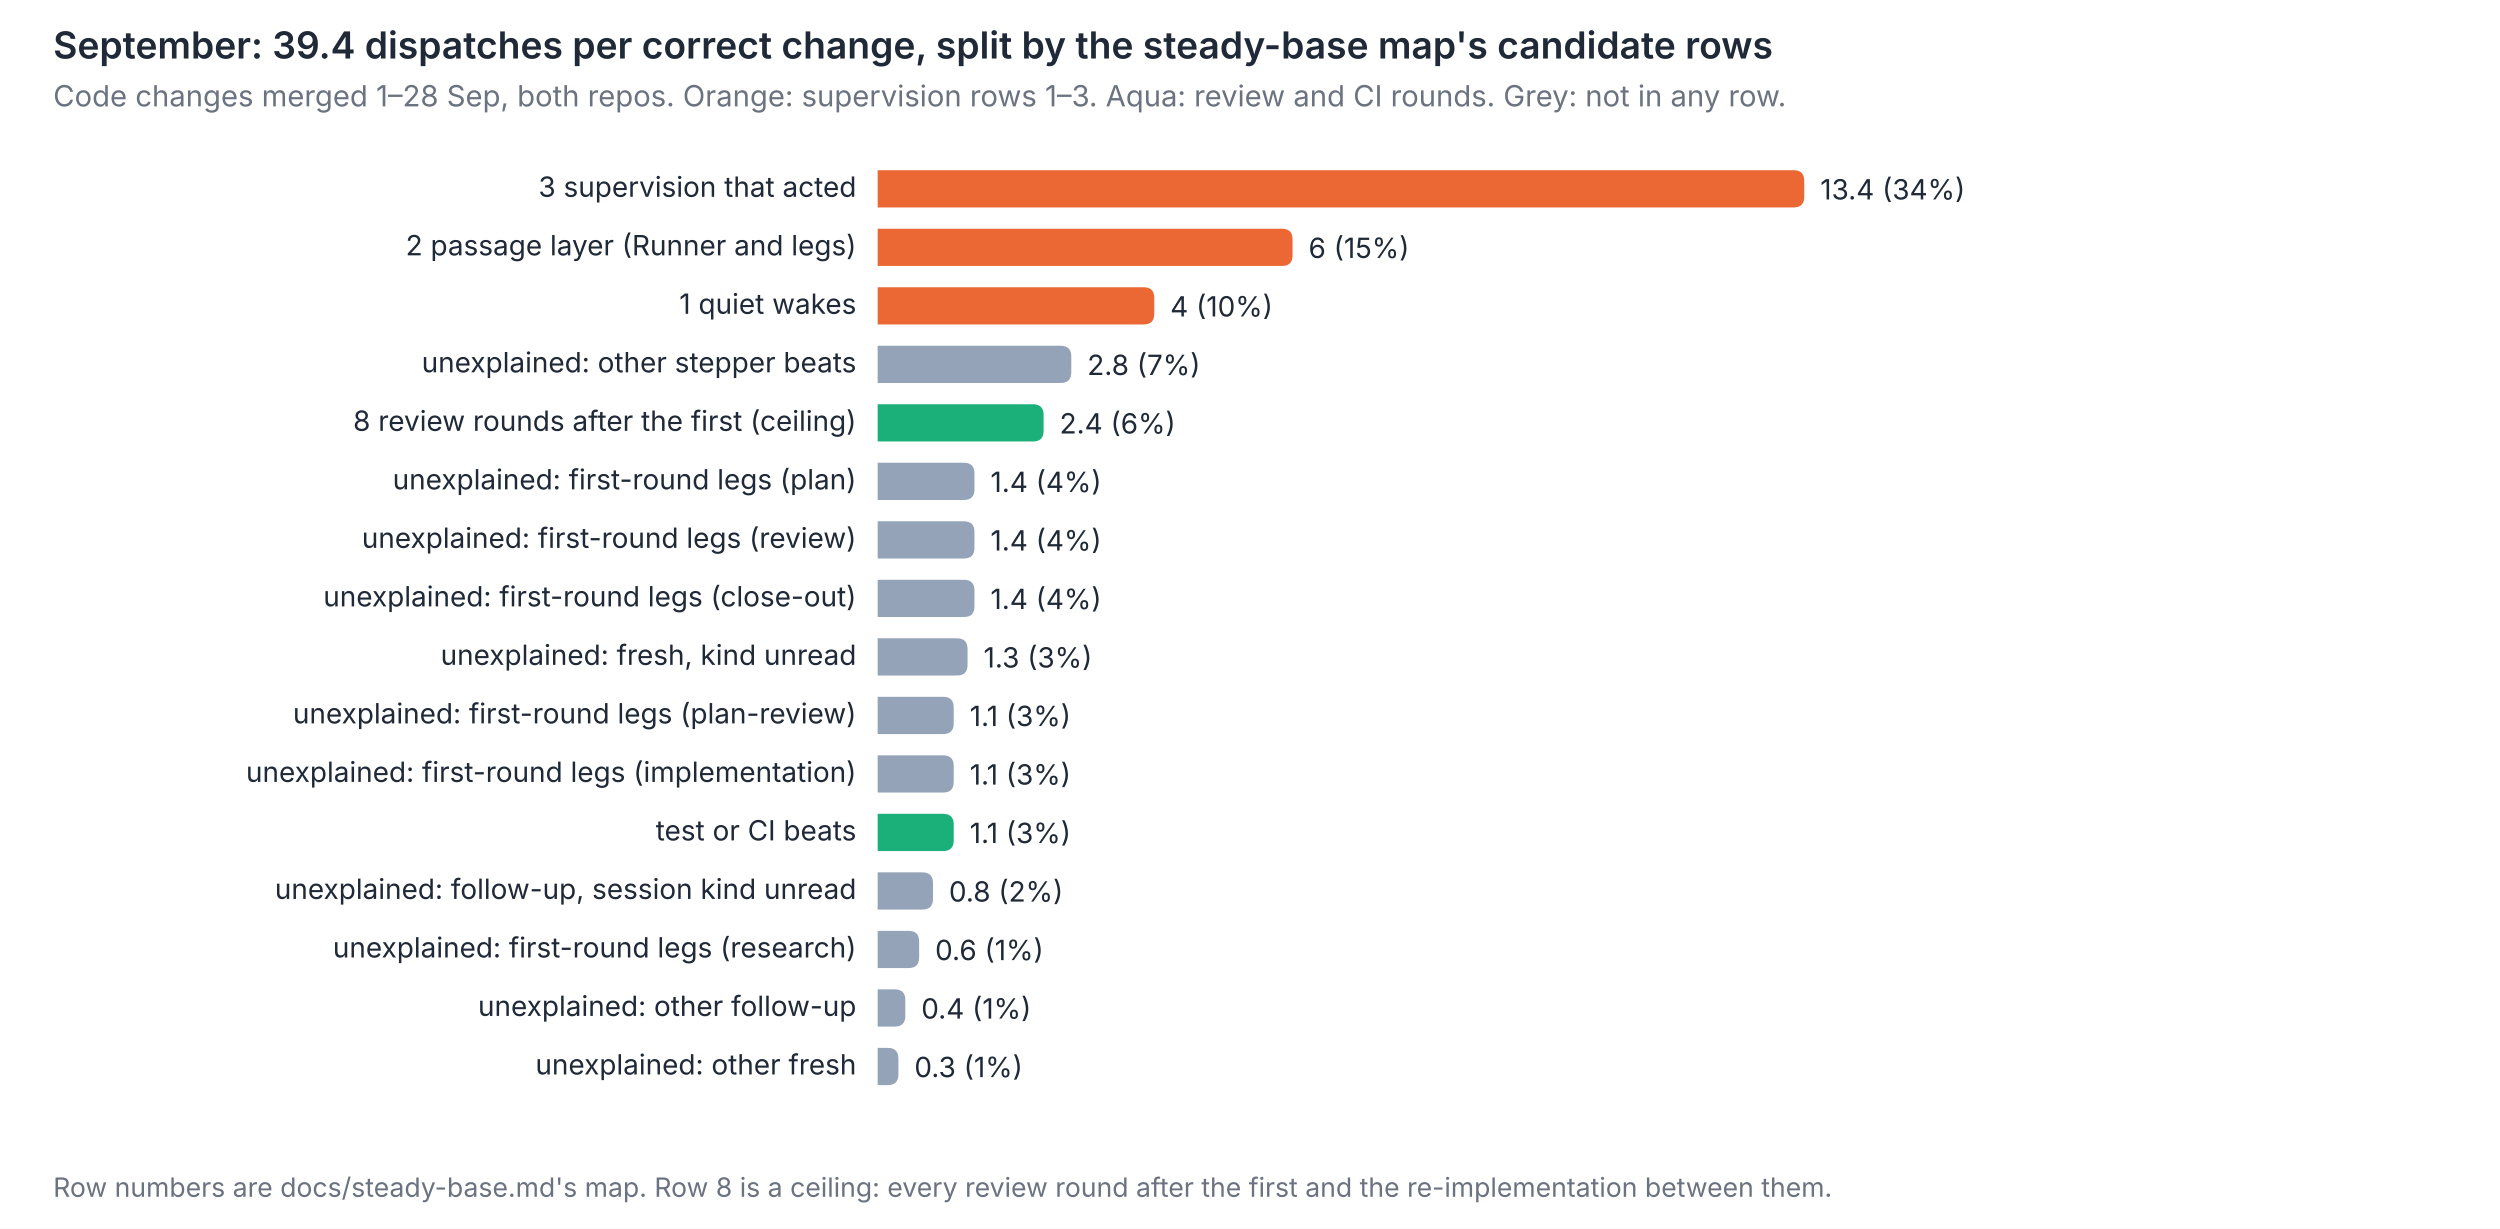
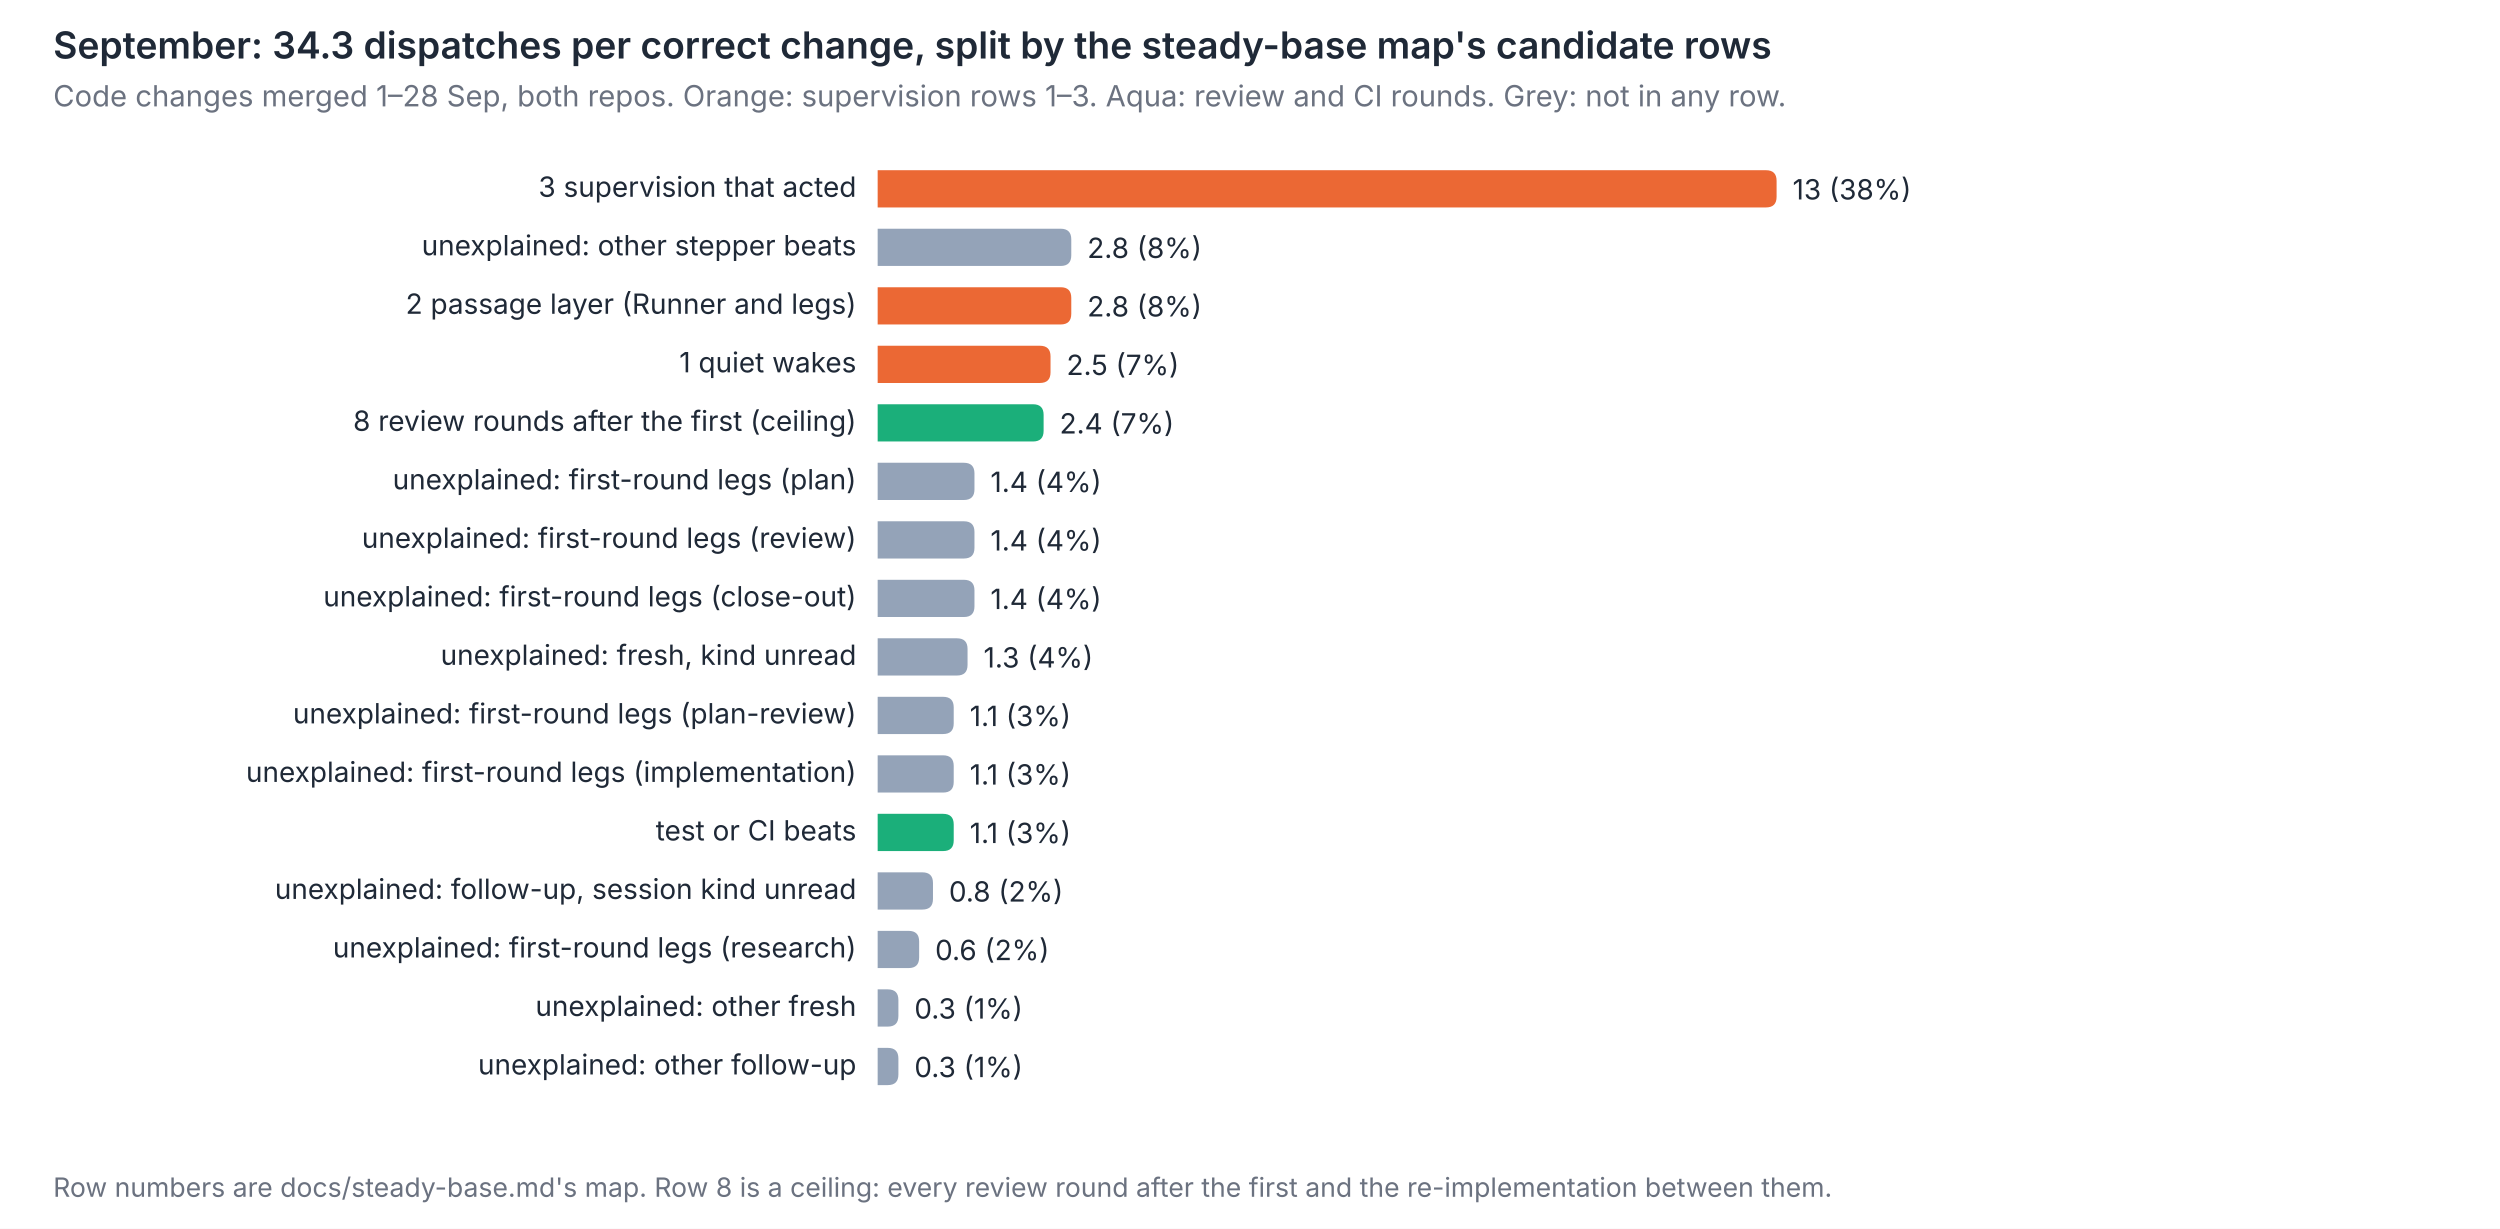
<svg xmlns="http://www.w3.org/2000/svg" viewBox="0 0 940 462" width="940" height="462" font-family="Inter, system-ui, sans-serif" role="img" aria-label="September's dispatches per correct change by steady-base candidate">
  <rect width="940" height="462" fill="#ffffff" />
-   <text x="20.0" y="22.0" font-size="14" fill="#1f2937" text-anchor="start" font-weight="600">September: 39.4 dispatches per correct change, split by the steady-base map's candidate rows</text>
+   <text x="20.0" y="22.0" font-size="14" fill="#1f2937" text-anchor="start" font-weight="600">September: 34.3 dispatches per correct change, split by the steady-base map's candidate rows</text>
  <text x="20.0" y="40.0" font-size="11" fill="#6b7280" text-anchor="start">Code changes merged 1–28 Sep, both repos. Orange: supervision rows 1–3. Aqua: review and CI rounds. Grey: not in any row.</text>
  <text x="322.0" y="74.0" font-size="10.5" fill="#1f2937" text-anchor="end">3 supervision that acted</text>
-   <path d="M330,64H674.4Q678.4,64 678.4,68V74Q678.4,78 674.4,78H330Z" fill="#eb6834" />
-   <text x="684.4" y="75.0" font-size="10.5" fill="#1f2937" text-anchor="start">13.4  (34%)</text>
-   <text x="322.0" y="96.0" font-size="10.5" fill="#1f2937" text-anchor="end">2 passage layer (Runner and legs)</text>
-   <path d="M330,86H482Q486,86 486,90V96Q486,100 482,100H330Z" fill="#eb6834" />
-   <text x="492.0" y="97.0" font-size="10.5" fill="#1f2937" text-anchor="start">6  (15%)</text>
-   <text x="322.0" y="118.0" font-size="10.5" fill="#1f2937" text-anchor="end">1 quiet wakes</text>
-   <path d="M330,108H430Q434,108 434,112V118Q434,122 430,122H330Z" fill="#eb6834" />
-   <text x="440.0" y="119.0" font-size="10.5" fill="#1f2937" text-anchor="start">4  (10%)</text>
-   <text x="322.0" y="140.0" font-size="10.5" fill="#1f2937" text-anchor="end">unexplained: other stepper beats</text>
-   <path d="M330,130H398.8Q402.8,130 402.8,134V140Q402.8,144 398.8,144H330Z" fill="#94a3b8" />
-   <text x="408.8" y="141.0" font-size="10.5" fill="#1f2937" text-anchor="start">2.8  (7%)</text>
+   <path d="M330,64H664Q668,64 668,68V74Q668,78 664,78H330Z" fill="#eb6834" />
+   <text x="674.0" y="75.0" font-size="10.5" fill="#1f2937" text-anchor="start">13  (38%)</text>
+   <text x="322.0" y="96.0" font-size="10.5" fill="#1f2937" text-anchor="end">unexplained: other stepper beats</text>
+   <path d="M330,86H398.8Q402.8,86 402.8,90V96Q402.8,100 398.8,100H330Z" fill="#94a3b8" />
+   <text x="408.8" y="97.0" font-size="10.5" fill="#1f2937" text-anchor="start">2.8  (8%)</text>
+   <text x="322.0" y="118.0" font-size="10.5" fill="#1f2937" text-anchor="end">2 passage layer (Runner and legs)</text>
+   <path d="M330,108H398.8Q402.8,108 402.8,112V118Q402.8,122 398.8,122H330Z" fill="#eb6834" />
+   <text x="408.8" y="119.0" font-size="10.5" fill="#1f2937" text-anchor="start">2.8  (8%)</text>
+   <text x="322.0" y="140.0" font-size="10.5" fill="#1f2937" text-anchor="end">1 quiet wakes</text>
+   <path d="M330,130H391Q395,130 395,134V140Q395,144 391,144H330Z" fill="#eb6834" />
+   <text x="401.0" y="141.0" font-size="10.5" fill="#1f2937" text-anchor="start">2.5  (7%)</text>
  <text x="322.0" y="162.0" font-size="10.5" fill="#1f2937" text-anchor="end">8 review rounds after the first (ceiling)</text>
  <path d="M330,152H388.4Q392.4,152 392.4,156V162Q392.4,166 388.4,166H330Z" fill="#1baf7a" />
-   <text x="398.4" y="163.0" font-size="10.5" fill="#1f2937" text-anchor="start">2.4  (6%)</text>
+   <text x="398.4" y="163.0" font-size="10.5" fill="#1f2937" text-anchor="start">2.4  (7%)</text>
  <text x="322.0" y="184.0" font-size="10.5" fill="#1f2937" text-anchor="end">unexplained: first-round legs (plan)</text>
  <path d="M330,174H362.4Q366.4,174 366.4,178V184Q366.4,188 362.4,188H330Z" fill="#94a3b8" />
  <text x="372.4" y="185.0" font-size="10.5" fill="#1f2937" text-anchor="start">1.4  (4%)</text>
  <text x="322.0" y="206.0" font-size="10.5" fill="#1f2937" text-anchor="end">unexplained: first-round legs (review)</text>
  <path d="M330,196H362.4Q366.4,196 366.4,200V206Q366.4,210 362.4,210H330Z" fill="#94a3b8" />
  <text x="372.4" y="207.0" font-size="10.5" fill="#1f2937" text-anchor="start">1.4  (4%)</text>
  <text x="322.0" y="228.0" font-size="10.5" fill="#1f2937" text-anchor="end">unexplained: first-round legs (close-out)</text>
  <path d="M330,218H362.4Q366.4,218 366.4,222V228Q366.4,232 362.4,232H330Z" fill="#94a3b8" />
  <text x="372.4" y="229.0" font-size="10.5" fill="#1f2937" text-anchor="start">1.4  (4%)</text>
  <text x="322.0" y="250.0" font-size="10.5" fill="#1f2937" text-anchor="end">unexplained: fresh, kind unread</text>
  <path d="M330,240H359.8Q363.8,240 363.8,244V250Q363.8,254 359.8,254H330Z" fill="#94a3b8" />
-   <text x="369.8" y="251.0" font-size="10.5" fill="#1f2937" text-anchor="start">1.3  (3%)</text>
+   <text x="369.8" y="251.0" font-size="10.5" fill="#1f2937" text-anchor="start">1.3  (4%)</text>
  <text x="322.0" y="272.0" font-size="10.5" fill="#1f2937" text-anchor="end">unexplained: first-round legs (plan-review)</text>
  <path d="M330,262H354.6Q358.6,262 358.6,266V272Q358.6,276 354.6,276H330Z" fill="#94a3b8" />
  <text x="364.6" y="273.0" font-size="10.5" fill="#1f2937" text-anchor="start">1.1  (3%)</text>
  <text x="322.0" y="294.0" font-size="10.5" fill="#1f2937" text-anchor="end">unexplained: first-round legs (implementation)</text>
  <path d="M330,284H354.6Q358.6,284 358.6,288V294Q358.6,298 354.6,298H330Z" fill="#94a3b8" />
  <text x="364.6" y="295.0" font-size="10.5" fill="#1f2937" text-anchor="start">1.1  (3%)</text>
  <text x="322.0" y="316.0" font-size="10.5" fill="#1f2937" text-anchor="end">test or CI beats</text>
  <path d="M330,306H354.6Q358.6,306 358.6,310V316Q358.6,320 354.6,320H330Z" fill="#1baf7a" />
  <text x="364.6" y="317.0" font-size="10.5" fill="#1f2937" text-anchor="start">1.1  (3%)</text>
  <text x="322.0" y="338.0" font-size="10.5" fill="#1f2937" text-anchor="end">unexplained: follow-up, session kind unread</text>
  <path d="M330,328H346.8Q350.8,328 350.8,332V338Q350.8,342 346.8,342H330Z" fill="#94a3b8" />
  <text x="356.8" y="339.0" font-size="10.5" fill="#1f2937" text-anchor="start">0.8  (2%)</text>
  <text x="322.0" y="360.0" font-size="10.5" fill="#1f2937" text-anchor="end">unexplained: first-round legs (research)</text>
  <path d="M330,350H341.6Q345.6,350 345.6,354V360Q345.6,364 341.6,364H330Z" fill="#94a3b8" />
-   <text x="351.6" y="361.0" font-size="10.5" fill="#1f2937" text-anchor="start">0.6  (1%)</text>
-   <text x="322.0" y="382.0" font-size="10.5" fill="#1f2937" text-anchor="end">unexplained: other follow-up</text>
-   <path d="M330,372H336.4Q340.4,372 340.4,376V382Q340.4,386 336.4,386H330Z" fill="#94a3b8" />
-   <text x="346.4" y="383.0" font-size="10.5" fill="#1f2937" text-anchor="start">0.4  (1%)</text>
-   <text x="322.0" y="404.0" font-size="10.5" fill="#1f2937" text-anchor="end">unexplained: other fresh</text>
+   <text x="351.6" y="361.0" font-size="10.5" fill="#1f2937" text-anchor="start">0.6  (2%)</text>
+   <text x="322.0" y="382.0" font-size="10.5" fill="#1f2937" text-anchor="end">unexplained: other fresh</text>
+   <path d="M330,372H333.8Q337.8,372 337.8,376V382Q337.8,386 333.8,386H330Z" fill="#94a3b8" />
+   <text x="343.8" y="383.0" font-size="10.5" fill="#1f2937" text-anchor="start">0.3  (1%)</text>
+   <text x="322.0" y="404.0" font-size="10.5" fill="#1f2937" text-anchor="end">unexplained: other follow-up</text>
  <path d="M330,394H333.8Q337.8,394 337.8,398V404Q337.8,408 333.8,408H330Z" fill="#94a3b8" />
  <text x="343.8" y="405.0" font-size="10.5" fill="#1f2937" text-anchor="start">0.3  (1%)</text>
  <text x="20.0" y="450.0" font-size="10" fill="#6b7280" text-anchor="start">Row numbers are docs/steady-base.md's map. Row 8 is a ceiling: every review round after the first and the re-implementation between them.</text>
</svg>
